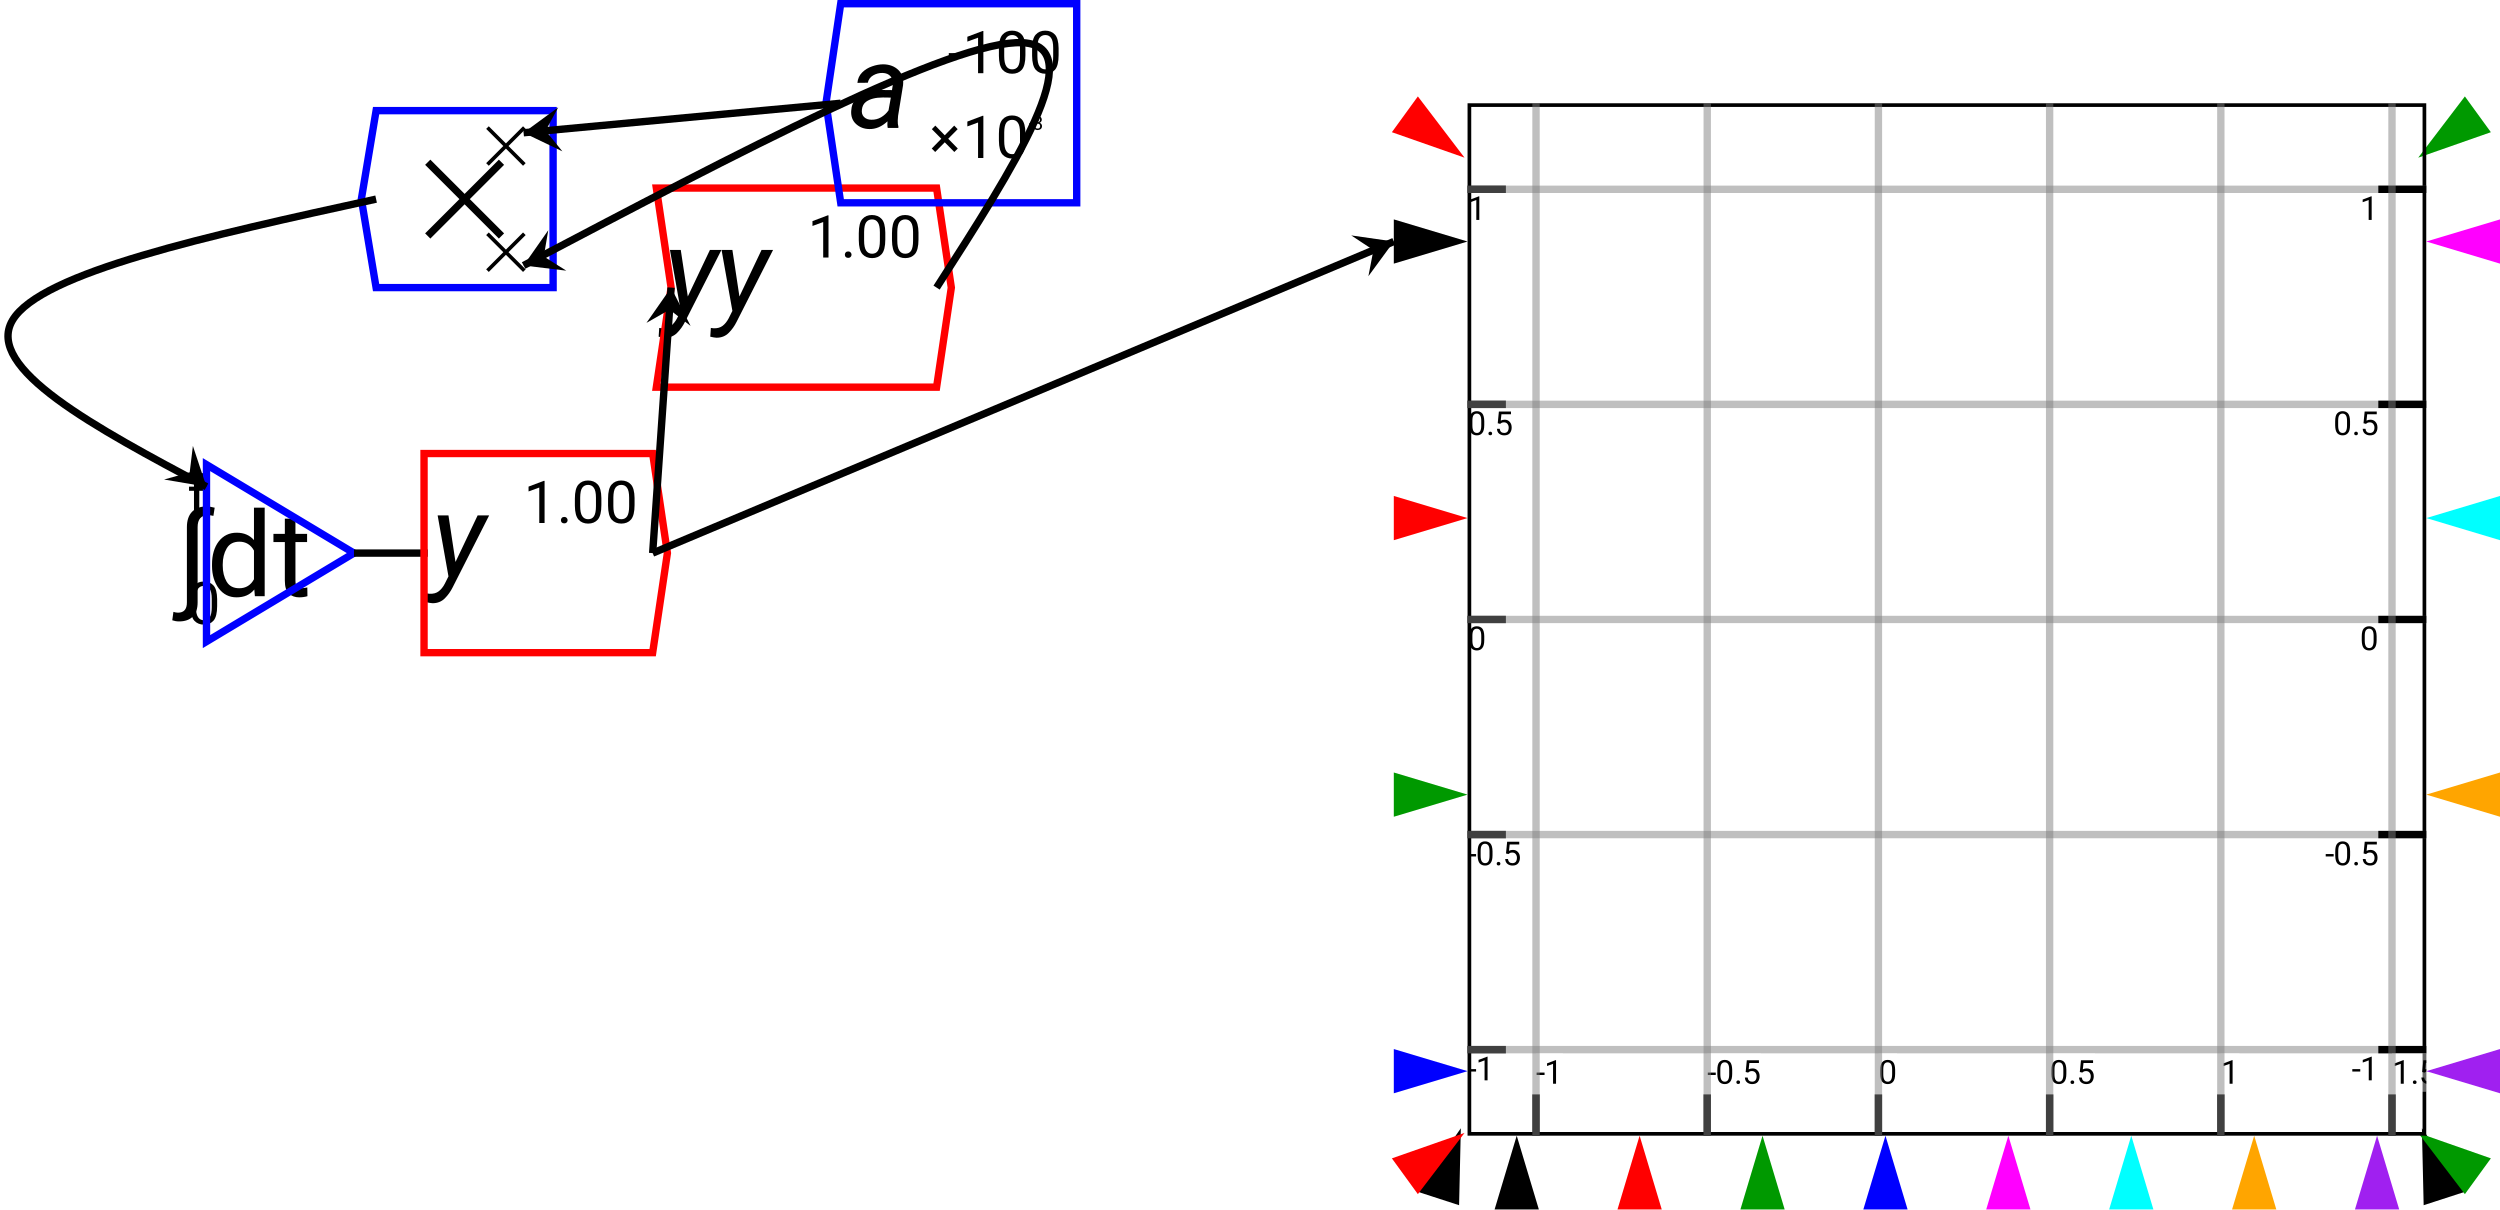
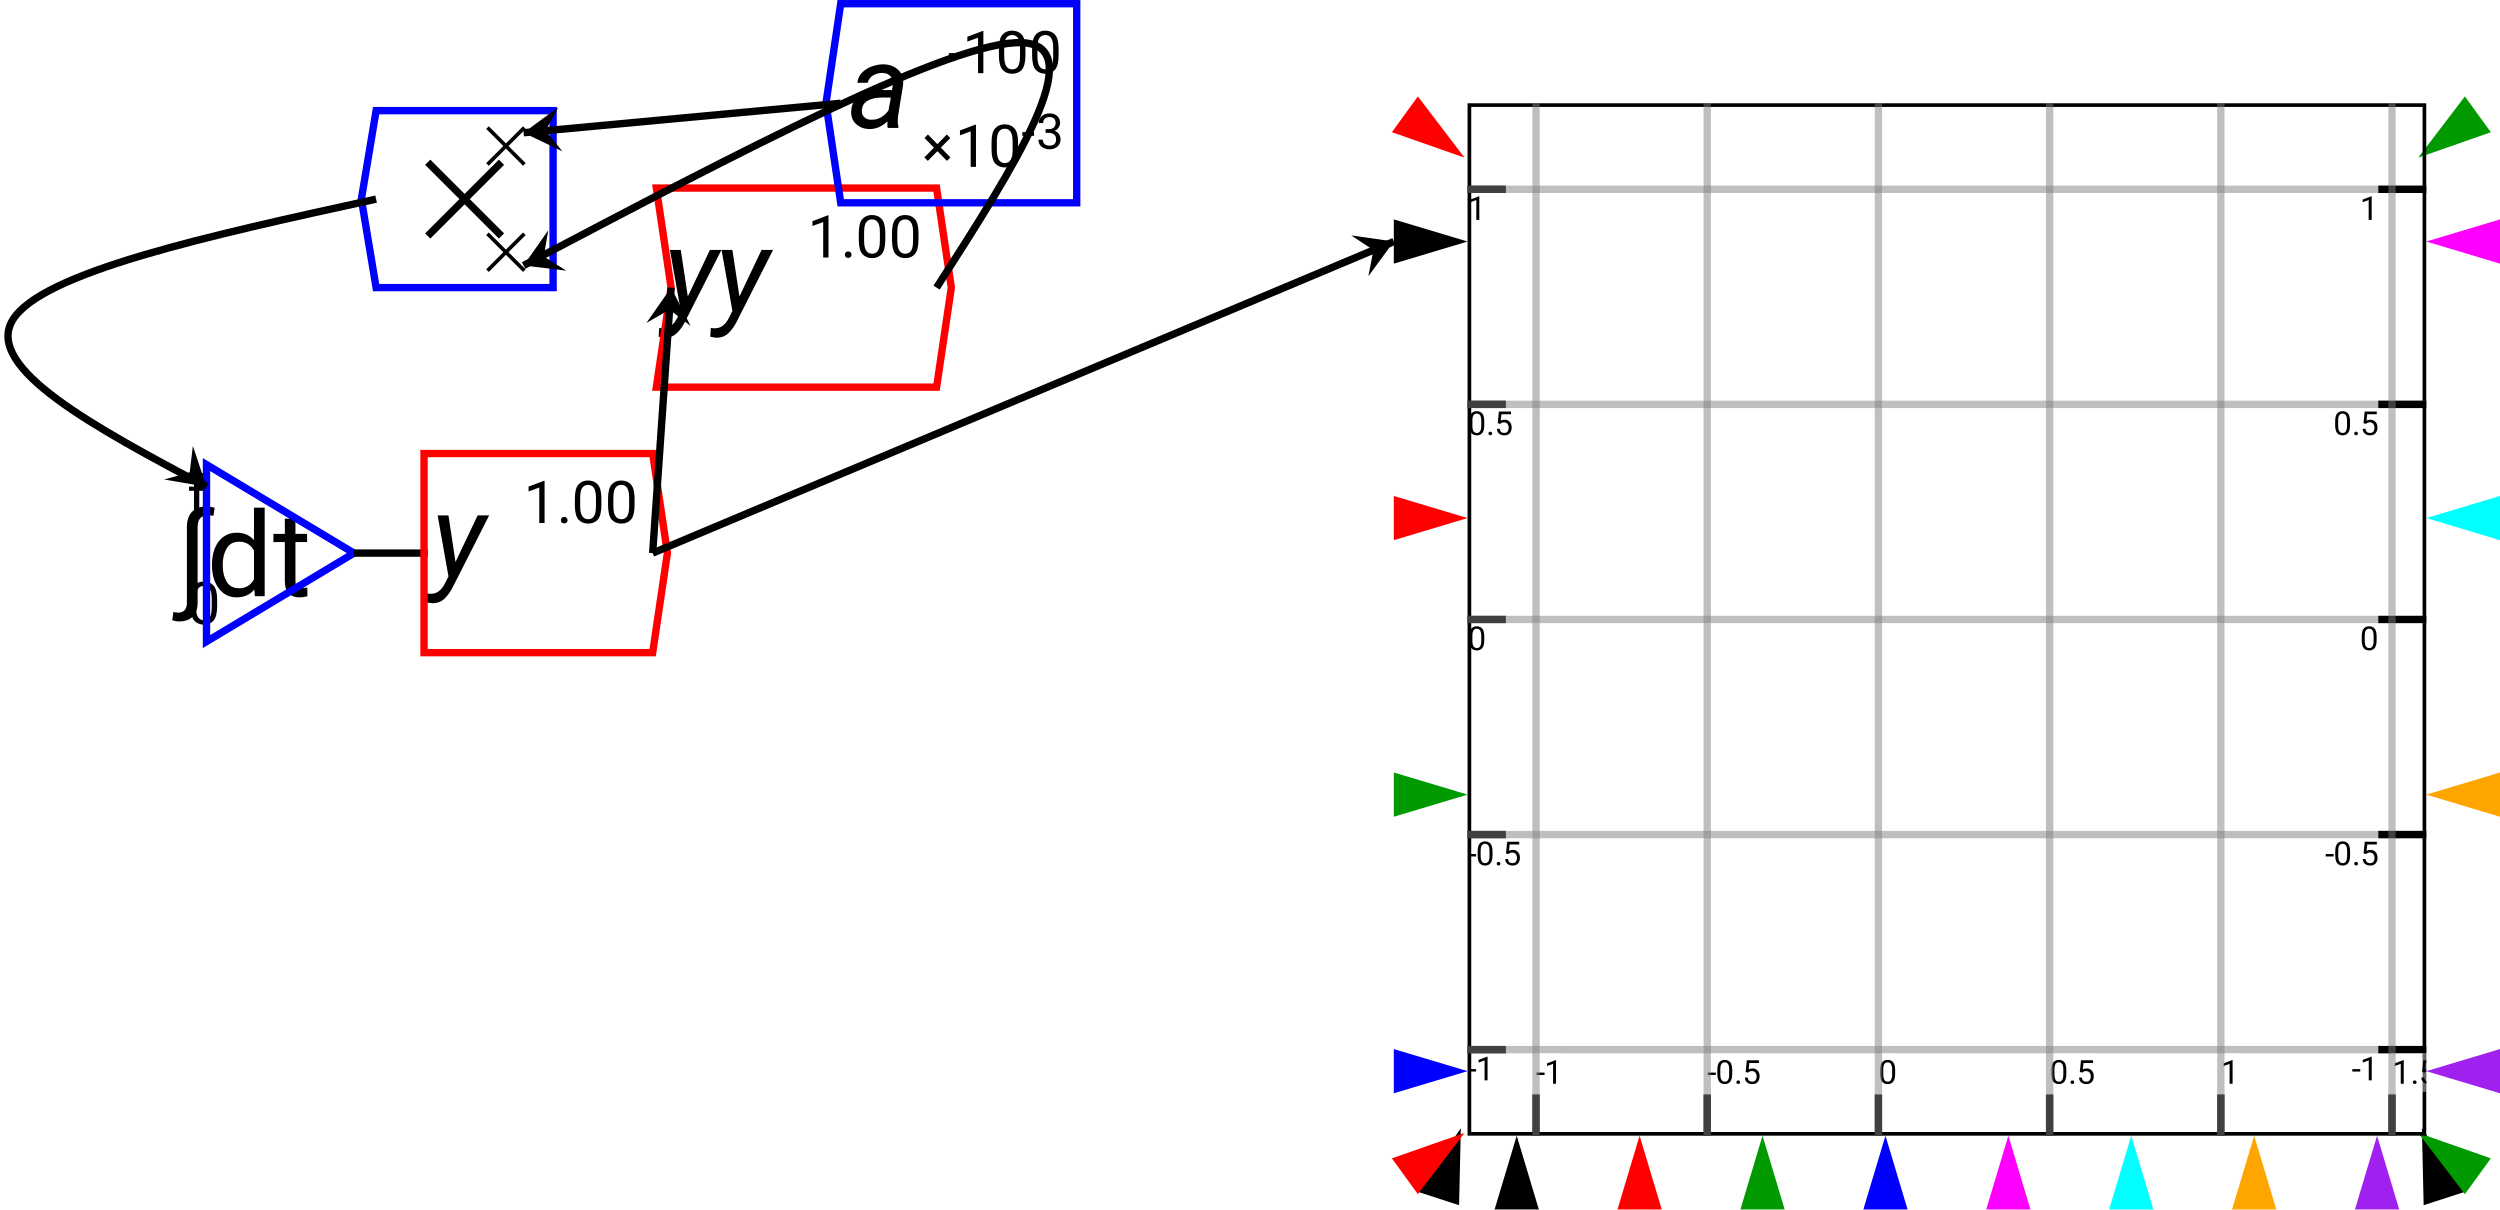
<svg xmlns="http://www.w3.org/2000/svg" xmlns:xlink="http://www.w3.org/1999/xlink" width="339" height="164" viewBox="0 0 339 164">
  <defs>
    <g>
      <g id="glyph-0-0">
        <path d="M 0.281 3.422 C -0.039 3.422 -0.348 3.367 -0.641 3.266 L -0.484 2.125 C -0.273 2.195 -0.066 2.234 0.141 2.234 C 0.941 2.234 1.344 1.77 1.344 0.844 L 1.344 -9.359 C 1.344 -10.273 1.578 -10.973 2.047 -11.453 C 2.523 -11.93 3.176 -12.172 4 -12.172 C 4.301 -12.172 4.672 -12.113 5.109 -12 L 4.938 -10.891 C 4.688 -10.953 4.445 -10.984 4.219 -10.984 C 3.27 -10.984 2.797 -10.441 2.797 -9.359 L 2.797 0.844 C 2.797 1.719 2.57 2.363 2.125 2.781 C 1.688 3.207 1.07 3.422 0.281 3.422 Z M 0.281 3.422 " />
      </g>
      <g id="glyph-0-1">
        <path d="M 6.562 0 L 6.484 -0.906 C 5.91 -0.195 5.109 0.156 4.078 0.156 C 3.086 0.156 2.285 -0.242 1.672 -1.047 C 1.066 -1.848 0.758 -2.859 0.75 -4.078 L 0.75 -4.297 C 0.75 -5.586 1.051 -6.629 1.656 -7.422 C 2.27 -8.211 3.082 -8.609 4.094 -8.609 C 5.082 -8.609 5.863 -8.273 6.438 -7.609 L 6.438 -12 L 7.891 -12 L 7.891 0 Z M 2.203 -4.141 C 2.203 -3.297 2.379 -2.57 2.734 -1.969 C 3.086 -1.375 3.656 -1.078 4.438 -1.078 C 5.332 -1.078 6 -1.484 6.438 -2.297 L 6.438 -6.188 C 6 -6.988 5.336 -7.391 4.453 -7.391 C 3.66 -7.391 3.086 -7.082 2.734 -6.469 C 2.379 -5.863 2.203 -5.141 2.203 -4.297 Z M 2.203 -4.141 " />
      </g>
      <g id="glyph-0-2">
        <path d="M 4.688 0 C 4.352 0.102 3.977 0.156 3.562 0.156 C 3.031 0.156 2.57 -0.004 2.188 -0.328 C 1.812 -0.66 1.625 -1.254 1.625 -2.109 L 1.625 -7.344 L 0.078 -7.344 L 0.078 -8.453 L 1.625 -8.453 L 1.625 -10.516 L 3.062 -10.516 L 3.062 -8.453 L 4.641 -8.453 L 4.641 -7.344 L 3.062 -7.344 L 3.062 -2.094 C 3.062 -1.664 3.156 -1.391 3.344 -1.266 C 3.531 -1.148 3.75 -1.094 4 -1.094 C 4.176 -1.094 4.398 -1.125 4.672 -1.188 Z M 4.688 0 " />
      </g>
      <g id="glyph-1-0">
        <path d="M 4.047 -2.438 C 4.047 -1.5 3.883 -0.844 3.562 -0.469 C 3.238 -0.102 2.801 0.078 2.25 0.078 C 1.719 0.078 1.285 -0.098 0.953 -0.453 C 0.629 -0.816 0.461 -1.445 0.453 -2.344 L 0.453 -3.297 C 0.453 -4.223 0.613 -4.863 0.938 -5.219 C 1.258 -5.582 1.691 -5.766 2.234 -5.766 C 2.785 -5.766 3.223 -5.586 3.547 -5.234 C 3.867 -4.891 4.035 -4.273 4.047 -3.391 Z M 3.312 -3.422 C 3.312 -4.055 3.219 -4.504 3.031 -4.766 C 2.852 -5.035 2.594 -5.172 2.25 -5.172 C 1.906 -5.172 1.641 -5.039 1.453 -4.781 C 1.273 -4.531 1.18 -4.094 1.172 -3.469 L 1.172 -2.312 C 1.172 -1.676 1.266 -1.219 1.453 -0.938 C 1.641 -0.656 1.906 -0.516 2.25 -0.516 C 2.602 -0.516 2.867 -0.648 3.047 -0.922 C 3.223 -1.203 3.312 -1.656 3.312 -2.281 Z M 3.312 -3.422 " />
      </g>
      <g id="glyph-1-1">
        <path d="M 2.531 -3.672 L 1.625 -3.672 L 1.625 0 L 0.906 0 L 0.906 -3.672 L 0.234 -3.672 L 0.234 -4.234 L 0.906 -4.234 L 0.906 -4.703 C 0.914 -5.148 1.039 -5.488 1.281 -5.719 C 1.531 -5.957 1.867 -6.078 2.297 -6.078 C 2.453 -6.078 2.617 -6.055 2.797 -6.016 L 2.75 -5.438 C 2.645 -5.457 2.516 -5.469 2.359 -5.469 C 1.879 -5.469 1.633 -5.211 1.625 -4.703 L 1.625 -4.234 L 2.531 -4.234 Z M 2.531 -3.672 " />
      </g>
      <g id="glyph-1-2">
</g>
      <g id="glyph-1-3">
        <path d="M 2.844 -5.719 L 2.844 0 L 2.125 0 L 2.125 -4.812 L 0.672 -4.281 L 0.672 -4.938 L 2.734 -5.719 Z M 2.844 -5.719 " />
      </g>
      <g id="glyph-1-4">
        <path d="M 0.562 -0.391 C 0.562 -0.504 0.598 -0.602 0.672 -0.688 C 0.754 -0.781 0.867 -0.828 1.016 -0.828 C 1.16 -0.828 1.27 -0.781 1.344 -0.688 C 1.426 -0.602 1.469 -0.504 1.469 -0.391 C 1.469 -0.266 1.426 -0.16 1.344 -0.078 C 1.27 0.004 1.16 0.047 1.016 0.047 C 0.867 0.047 0.754 0.004 0.672 -0.078 C 0.598 -0.16 0.562 -0.266 0.562 -0.391 Z M 0.562 -0.391 " />
      </g>
      <g id="glyph-2-0">
        <path d="M 2.875 1.312 C 2.602 1.863 2.25 2.359 1.812 2.797 C 1.375 3.234 0.82 3.453 0.156 3.453 C -0.062 3.441 -0.344 3.395 -0.688 3.312 L -0.609 2.125 L -0.234 2.172 C 0.273 2.191 0.688 2.078 1 1.828 C 1.312 1.586 1.582 1.25 1.812 0.812 L 2.312 -0.188 L 0.844 -8.453 L 2.312 -8.453 L 3.266 -2.141 L 6.266 -8.453 L 7.828 -8.453 Z M 2.875 1.312 " />
      </g>
      <g id="glyph-3-0">
        <path d="M 5.375 0 C 5.344 -0.156 5.328 -0.305 5.328 -0.453 L 5.344 -0.891 C 4.57 -0.172 3.75 0.176 2.875 0.156 C 2.176 0.145 1.582 -0.078 1.094 -0.516 C 0.602 -0.961 0.379 -1.555 0.422 -2.297 C 0.461 -3.004 0.691 -3.566 1.109 -3.984 C 1.523 -4.398 2.035 -4.695 2.641 -4.875 C 3.254 -5.051 3.867 -5.141 4.484 -5.141 L 5.953 -5.125 L 6.062 -5.812 C 6.113 -6.301 6.016 -6.691 5.766 -6.984 C 5.523 -7.285 5.156 -7.441 4.656 -7.453 C 4.219 -7.461 3.801 -7.352 3.406 -7.125 C 3.02 -6.906 2.773 -6.57 2.672 -6.125 L 1.266 -6.109 C 1.316 -6.672 1.531 -7.141 1.906 -7.516 C 2.281 -7.891 2.727 -8.164 3.25 -8.344 C 3.77 -8.531 4.285 -8.625 4.797 -8.625 C 5.641 -8.602 6.316 -8.344 6.828 -7.844 C 7.336 -7.344 7.547 -6.656 7.453 -5.781 L 6.781 -1.641 L 6.734 -0.984 C 6.723 -0.691 6.754 -0.41 6.828 -0.141 L 6.812 0 Z M 3.156 -1.109 C 3.633 -1.098 4.07 -1.207 4.469 -1.438 C 4.875 -1.676 5.211 -1.988 5.484 -2.375 L 5.797 -4.109 L 4.719 -4.125 C 3.719 -4.125 2.953 -3.926 2.422 -3.531 C 2.109 -3.289 1.926 -2.941 1.875 -2.484 C 1.82 -2.066 1.914 -1.734 2.156 -1.484 C 2.406 -1.234 2.738 -1.109 3.156 -1.109 Z M 3.156 -1.109 " />
      </g>
      <g id="glyph-4-0">
</g>
      <g id="glyph-4-1">
        <path d="M 2.062 -2.719 L 2.062 -2.125 L 0.156 -2.125 L 0.156 -2.719 Z M 2.062 -2.719 " />
      </g>
      <g id="glyph-4-2">
        <path d="M 2.844 -5.719 L 2.844 0 L 2.125 0 L 2.125 -4.812 L 0.672 -4.281 L 0.672 -4.938 L 2.734 -5.719 Z M 2.844 -5.719 " />
      </g>
      <g id="glyph-4-3">
        <path d="M 4.047 -2.438 C 4.047 -1.5 3.883 -0.844 3.562 -0.469 C 3.238 -0.102 2.801 0.078 2.25 0.078 C 1.719 0.078 1.285 -0.098 0.953 -0.453 C 0.629 -0.816 0.461 -1.445 0.453 -2.344 L 0.453 -3.297 C 0.453 -4.223 0.613 -4.863 0.938 -5.219 C 1.258 -5.582 1.691 -5.766 2.234 -5.766 C 2.785 -5.766 3.223 -5.586 3.547 -5.234 C 3.867 -4.891 4.035 -4.273 4.047 -3.391 Z M 3.312 -3.422 C 3.312 -4.055 3.219 -4.504 3.031 -4.766 C 2.852 -5.035 2.594 -5.172 2.25 -5.172 C 1.906 -5.172 1.641 -5.039 1.453 -4.781 C 1.273 -4.531 1.18 -4.094 1.172 -3.469 L 1.172 -2.312 C 1.172 -1.676 1.266 -1.219 1.453 -0.938 C 1.641 -0.656 1.906 -0.516 2.25 -0.516 C 2.602 -0.516 2.867 -0.648 3.047 -0.922 C 3.223 -1.203 3.312 -1.656 3.312 -2.281 Z M 3.312 -3.422 " />
      </g>
      <g id="glyph-4-4">
        <path d="M 3.875 -1.281 L 3.406 -0.812 L 2.109 -2.125 L 0.812 -0.812 L 0.344 -1.281 L 1.641 -2.609 L 0.359 -3.906 L 0.828 -4.391 L 2.109 -3.078 L 3.391 -4.391 L 3.859 -3.906 L 2.578 -2.609 Z M 3.875 -1.281 " />
      </g>
      <g id="glyph-5-0">
-         <path d="M 0.672 -0.875 L 0.672 -0.688 L 0.047 -0.688 L 0.047 -0.875 Z M 0.672 -0.875 " />
+         <path d="M 1.719 -2.266 L 1.719 -1.766 L 0.125 -1.766 L 0.125 -2.266 Z M 1.719 -2.266 " />
      </g>
      <g id="glyph-5-1">
-         <path d="M 0.5 -0.844 L 0.5 -1.031 L 0.672 -1.031 C 0.785 -1.031 0.875 -1.062 0.938 -1.125 C 1 -1.188 1.031 -1.266 1.031 -1.359 C 1.031 -1.566 0.922 -1.672 0.703 -1.672 C 0.609 -1.672 0.531 -1.641 0.469 -1.578 C 0.406 -1.523 0.375 -1.453 0.375 -1.359 L 0.141 -1.359 C 0.141 -1.504 0.191 -1.625 0.297 -1.719 C 0.398 -1.82 0.535 -1.875 0.703 -1.875 C 0.867 -1.875 1.004 -1.828 1.109 -1.734 C 1.211 -1.648 1.266 -1.52 1.266 -1.344 C 1.266 -1.281 1.238 -1.207 1.188 -1.125 C 1.145 -1.051 1.07 -0.992 0.969 -0.953 C 1.094 -0.91 1.176 -0.848 1.219 -0.766 C 1.27 -0.68 1.297 -0.598 1.297 -0.516 C 1.297 -0.336 1.238 -0.203 1.125 -0.109 C 1.008 -0.016 0.867 0.031 0.703 0.031 C 0.547 0.031 0.41 -0.008 0.297 -0.094 C 0.18 -0.188 0.125 -0.316 0.125 -0.484 L 0.359 -0.484 C 0.359 -0.391 0.391 -0.312 0.453 -0.25 C 0.516 -0.195 0.598 -0.172 0.703 -0.172 C 0.805 -0.172 0.891 -0.195 0.953 -0.25 C 1.016 -0.312 1.047 -0.398 1.047 -0.516 C 1.047 -0.629 1.008 -0.711 0.938 -0.766 C 0.875 -0.816 0.781 -0.844 0.656 -0.844 Z M 0.5 -0.844 " />
+         <path d="M 1.281 -2.172 L 1.281 -2.672 L 1.719 -2.672 C 2.031 -2.672 2.258 -2.75 2.406 -2.906 C 2.562 -3.062 2.641 -3.254 2.641 -3.484 C 2.641 -4.035 2.363 -4.312 1.812 -4.312 C 1.551 -4.312 1.344 -4.238 1.188 -4.094 C 1.031 -3.945 0.953 -3.75 0.953 -3.5 L 0.344 -3.5 C 0.344 -3.863 0.477 -4.172 0.75 -4.422 C 1.02 -4.68 1.375 -4.812 1.812 -4.812 C 2.238 -4.812 2.582 -4.695 2.844 -4.469 C 3.113 -4.238 3.25 -3.906 3.25 -3.469 C 3.25 -3.289 3.188 -3.102 3.062 -2.906 C 2.945 -2.707 2.758 -2.551 2.5 -2.438 C 2.812 -2.332 3.023 -2.172 3.141 -1.953 C 3.254 -1.742 3.312 -1.535 3.312 -1.328 C 3.312 -0.879 3.164 -0.535 2.875 -0.297 C 2.594 -0.055 2.238 0.062 1.812 0.062 C 1.406 0.062 1.051 -0.051 0.75 -0.281 C 0.457 -0.508 0.312 -0.832 0.312 -1.25 L 0.906 -1.25 C 0.906 -1 0.984 -0.801 1.141 -0.656 C 1.305 -0.508 1.531 -0.438 1.812 -0.438 C 2.094 -0.438 2.312 -0.504 2.469 -0.641 C 2.625 -0.785 2.703 -1.004 2.703 -1.297 C 2.703 -1.598 2.609 -1.816 2.422 -1.953 C 2.242 -2.098 2.004 -2.172 1.703 -2.172 Z M 1.281 -2.172 " />
      </g>
      <g id="glyph-6-0">
        <path d="M 1.156 -1.516 L 1.156 -1.188 L 0.078 -1.188 L 0.078 -1.516 Z M 1.156 -1.516 " />
      </g>
      <g id="glyph-6-1">
        <path d="M 1.594 -3.203 L 1.594 0 L 1.188 0 L 1.188 -2.703 L 0.375 -2.406 L 0.375 -2.766 L 1.531 -3.203 Z M 1.594 -3.203 " />
      </g>
      <g id="glyph-6-2">
        <path d="M 2.266 -1.359 C 2.266 -0.836 2.172 -0.473 1.984 -0.266 C 1.805 -0.055 1.566 0.047 1.266 0.047 C 0.961 0.047 0.719 -0.051 0.531 -0.25 C 0.352 -0.457 0.258 -0.812 0.25 -1.312 L 0.25 -1.844 C 0.25 -2.363 0.336 -2.723 0.516 -2.922 C 0.703 -3.129 0.945 -3.234 1.25 -3.234 C 1.562 -3.234 1.805 -3.133 1.984 -2.938 C 2.16 -2.738 2.254 -2.391 2.266 -1.891 Z M 1.859 -1.922 C 1.859 -2.273 1.805 -2.523 1.703 -2.672 C 1.598 -2.828 1.445 -2.906 1.25 -2.906 C 1.062 -2.906 0.914 -2.832 0.812 -2.688 C 0.707 -2.539 0.656 -2.297 0.656 -1.953 L 0.656 -1.297 C 0.656 -0.941 0.707 -0.68 0.812 -0.516 C 0.914 -0.359 1.066 -0.281 1.266 -0.281 C 1.461 -0.281 1.609 -0.359 1.703 -0.516 C 1.805 -0.672 1.859 -0.926 1.859 -1.281 Z M 1.859 -1.922 " />
      </g>
      <g id="glyph-6-3">
        <path d="M 0.312 -0.219 C 0.312 -0.281 0.332 -0.332 0.375 -0.375 C 0.414 -0.426 0.477 -0.453 0.562 -0.453 C 0.645 -0.453 0.707 -0.426 0.75 -0.375 C 0.789 -0.332 0.812 -0.281 0.812 -0.219 C 0.812 -0.145 0.789 -0.082 0.75 -0.031 C 0.707 0.008 0.645 0.031 0.562 0.031 C 0.477 0.031 0.414 0.008 0.375 -0.031 C 0.332 -0.082 0.312 -0.145 0.312 -0.219 Z M 0.312 -0.219 " />
      </g>
      <g id="glyph-6-4">
        <path d="M 0.781 -1.516 L 0.453 -1.594 L 0.609 -3.188 L 2.25 -3.188 L 2.25 -2.812 L 0.953 -2.812 L 0.859 -1.953 C 1.016 -2.035 1.191 -2.078 1.391 -2.078 C 1.68 -2.078 1.91 -1.977 2.078 -1.781 C 2.254 -1.594 2.344 -1.336 2.344 -1.016 C 2.344 -0.711 2.258 -0.457 2.094 -0.25 C 1.926 -0.051 1.672 0.047 1.328 0.047 C 1.078 0.047 0.852 -0.023 0.656 -0.172 C 0.469 -0.316 0.363 -0.539 0.344 -0.844 L 0.719 -0.844 C 0.77 -0.469 0.973 -0.281 1.328 -0.281 C 1.523 -0.281 1.676 -0.344 1.781 -0.469 C 1.883 -0.602 1.938 -0.785 1.938 -1.016 C 1.938 -1.211 1.879 -1.379 1.766 -1.516 C 1.66 -1.648 1.504 -1.719 1.297 -1.719 C 1.16 -1.719 1.055 -1.695 0.984 -1.656 C 0.922 -1.625 0.852 -1.578 0.781 -1.516 Z M 0.781 -1.516 " />
      </g>
    </g>
    <clipPath id="clip-0">
      <path clip-rule="nonzero" d="M 199 14 L 329 14 L 329 154 L 199 154 Z M 199 14 " />
    </clipPath>
    <clipPath id="clip-1">
      <path clip-rule="nonzero" d="M 199 141 L 205 141 L 205 143 L 199 143 Z M 199 141 " />
    </clipPath>
    <clipPath id="clip-2">
      <path clip-rule="nonzero" d="M 199 141 L 329 141 L 329 143 L 199 143 Z M 199 141 " />
    </clipPath>
    <clipPath id="clip-3">
      <path clip-rule="nonzero" d="M 199 112 L 205 112 L 205 114 L 199 114 Z M 199 112 " />
    </clipPath>
    <clipPath id="clip-4">
      <path clip-rule="nonzero" d="M 199 112 L 329 112 L 329 114 L 199 114 Z M 199 112 " />
    </clipPath>
    <clipPath id="clip-5">
      <path clip-rule="nonzero" d="M 199 83 L 205 83 L 205 85 L 199 85 Z M 199 83 " />
    </clipPath>
    <clipPath id="clip-6">
      <path clip-rule="nonzero" d="M 199 83 L 329 83 L 329 85 L 199 85 Z M 199 83 " />
    </clipPath>
    <clipPath id="clip-7">
      <path clip-rule="nonzero" d="M 199 54 L 205 54 L 205 56 L 199 56 Z M 199 54 " />
    </clipPath>
    <clipPath id="clip-8">
      <path clip-rule="nonzero" d="M 199 54 L 329 54 L 329 56 L 199 56 Z M 199 54 " />
    </clipPath>
    <clipPath id="clip-9">
      <path clip-rule="nonzero" d="M 199 25 L 205 25 L 205 27 L 199 27 Z M 199 25 " />
    </clipPath>
    <clipPath id="clip-10">
      <path clip-rule="nonzero" d="M 199 25 L 329 25 L 329 27 L 199 27 Z M 199 25 " />
    </clipPath>
    <clipPath id="clip-11">
      <path clip-rule="nonzero" d="M 322 141 L 329 141 L 329 143 L 322 143 Z M 322 141 " />
    </clipPath>
    <clipPath id="clip-12">
      <path clip-rule="nonzero" d="M 322 112 L 329 112 L 329 114 L 322 114 Z M 322 112 " />
    </clipPath>
    <clipPath id="clip-13">
      <path clip-rule="nonzero" d="M 322 83 L 329 83 L 329 85 L 322 85 Z M 322 83 " />
    </clipPath>
    <clipPath id="clip-14">
      <path clip-rule="nonzero" d="M 322 54 L 329 54 L 329 56 L 322 56 Z M 322 54 " />
    </clipPath>
    <clipPath id="clip-15">
      <path clip-rule="nonzero" d="M 322 25 L 329 25 L 329 27 L 322 27 Z M 322 25 " />
    </clipPath>
    <clipPath id="clip-16">
      <path clip-rule="nonzero" d="M 207 147 L 209 147 L 209 154 L 207 154 Z M 207 147 " />
    </clipPath>
    <clipPath id="clip-17">
      <path clip-rule="nonzero" d="M 207 14 L 209 14 L 209 154 L 207 154 Z M 207 14 " />
    </clipPath>
    <clipPath id="clip-18">
      <path clip-rule="nonzero" d="M 231 147 L 232 147 L 232 154 L 231 154 Z M 231 147 " />
    </clipPath>
    <clipPath id="clip-19">
      <path clip-rule="nonzero" d="M 231 14 L 232 14 L 232 154 L 231 154 Z M 231 14 " />
    </clipPath>
    <clipPath id="clip-20">
      <path clip-rule="nonzero" d="M 254 147 L 256 147 L 256 154 L 254 154 Z M 254 147 " />
    </clipPath>
    <clipPath id="clip-21">
      <path clip-rule="nonzero" d="M 254 14 L 256 14 L 256 154 L 254 154 Z M 254 14 " />
    </clipPath>
    <clipPath id="clip-22">
      <path clip-rule="nonzero" d="M 277 147 L 279 147 L 279 154 L 277 154 Z M 277 147 " />
    </clipPath>
    <clipPath id="clip-23">
      <path clip-rule="nonzero" d="M 277 14 L 279 14 L 279 154 L 277 154 Z M 277 14 " />
    </clipPath>
    <clipPath id="clip-24">
      <path clip-rule="nonzero" d="M 300 147 L 302 147 L 302 154 L 300 154 Z M 300 147 " />
    </clipPath>
    <clipPath id="clip-25">
      <path clip-rule="nonzero" d="M 300 14 L 302 14 L 302 154 L 300 154 Z M 300 14 " />
    </clipPath>
    <clipPath id="clip-26">
      <path clip-rule="nonzero" d="M 323 147 L 325 147 L 325 154 L 323 154 Z M 323 147 " />
    </clipPath>
    <clipPath id="clip-27">
      <path clip-rule="nonzero" d="M 324 142 L 329 142 L 329 149 L 324 149 Z M 324 142 " />
    </clipPath>
    <clipPath id="clip-28">
      <path clip-rule="nonzero" d="M 324 143 L 329 143 L 329 147 L 324 147 Z M 324 143 " />
    </clipPath>
    <clipPath id="clip-29">
      <path clip-rule="nonzero" d="M 323 14 L 325 14 L 325 154 L 323 154 Z M 323 14 " />
    </clipPath>
  </defs>
  <g fill="rgb(0%, 0%, 0%)" fill-opacity="1">
    <use xlink:href="#glyph-0-0" x="24" y="80.844" />
    <use xlink:href="#glyph-0-1" x="28" y="80.844" />
    <use xlink:href="#glyph-0-2" x="37" y="80.844" />
  </g>
  <g fill="rgb(0%, 0%, 0%)" fill-opacity="1">
    <use xlink:href="#glyph-1-0" x="25.398" y="84.621" />
  </g>
  <g fill="rgb(0%, 0%, 0%)" fill-opacity="1">
    <use xlink:href="#glyph-1-1" x="25.398" y="70.223" />
  </g>
  <path fill="none" stroke-width="1" stroke-linecap="butt" stroke-linejoin="miter" stroke="rgb(0%, 0%, 100%)" stroke-opacity="1" stroke-miterlimit="10" d="M -8 12 L -8 -12 L 12 0 Z M -8 12 " transform="matrix(1, 0, 0, 1, 36, 75)" />
  <path fill="none" stroke-width="1" stroke-linecap="butt" stroke-linejoin="miter" stroke="rgb(0%, 0%, 0%)" stroke-opacity="1" stroke-miterlimit="10" d="M 12 0 L 22 0 " transform="matrix(1, 0, 0, 1, 36, 75)" />
  <g fill="rgb(0%, 0%, 0%)" fill-opacity="1">
    <use xlink:href="#glyph-2-0" x="58.5" y="78.344" />
  </g>
  <g fill="rgb(0%, 0%, 0%)" fill-opacity="1">
    <use xlink:href="#glyph-1-2" x="69" y="70.922" />
    <use xlink:href="#glyph-1-3" x="71" y="70.922" />
    <use xlink:href="#glyph-1-4" x="75.5" y="70.922" />
    <use xlink:href="#glyph-1-0" x="77.5" y="70.922" />
    <use xlink:href="#glyph-1-0" x="82" y="70.922" />
  </g>
  <path fill="none" stroke-width="1" stroke-linecap="butt" stroke-linejoin="miter" stroke="rgb(100%, 0%, 0%)" stroke-opacity="1" stroke-miterlimit="10" d="M -15.5 -13.5 L -15.5 13.5 L 15.5 13.5 L 17.5 0 L 15.5 -13.5 Z M -15.5 -13.5 " transform="matrix(1, 0, 0, 1, 73, 75)" />
  <path fill="none" stroke-width="1" stroke-linecap="butt" stroke-linejoin="miter" stroke="rgb(0%, 0%, 0%)" stroke-opacity="1" stroke-miterlimit="10" d="M -5 -5 L 5 5 M -5 5 L 5 -5 " transform="matrix(1, 0, 0, 1, 63, 27)" />
  <path fill="none" stroke-width="1" stroke-linecap="butt" stroke-linejoin="miter" stroke="rgb(0%, 0%, 0%)" stroke-opacity="1" stroke-miterlimit="10" d="M -4.997 -5.002 L 5.003 4.998 M -4.997 4.998 L 5.003 -5.002 " transform="matrix(0.5, 0, 0, 0.5, 68.6, 34.2)" />
  <path fill="none" stroke-width="1" stroke-linecap="butt" stroke-linejoin="miter" stroke="rgb(0%, 0%, 0%)" stroke-opacity="1" stroke-miterlimit="10" d="M -4.997 -4.998 L 5.003 5.002 M -4.997 5.002 L 5.003 -4.998 " transform="matrix(0.5, 0, 0, 0.5, 68.6, 19.8)" />
  <path fill="none" stroke-width="1" stroke-linecap="butt" stroke-linejoin="miter" stroke="rgb(0%, 0%, 100%)" stroke-opacity="1" stroke-miterlimit="10" d="M -12 -12 L -12 12 L 12 12 L 14 0 L 12 -12 Z M -12 -12 " transform="matrix(-1, 0.000000000000000122, -0.000000000000000122, -1, 63, 27)" />
  <g fill="rgb(0%, 0%, 0%)" fill-opacity="1">
    <use xlink:href="#glyph-2-0" x="90" y="42.344" />
    <use xlink:href="#glyph-2-0" x="97" y="42.344" />
  </g>
  <g fill="rgb(0%, 0%, 0%)" fill-opacity="1">
    <use xlink:href="#glyph-1-2" x="107.5" y="34.922" />
    <use xlink:href="#glyph-1-3" x="109.5" y="34.922" />
    <use xlink:href="#glyph-1-4" x="114" y="34.922" />
    <use xlink:href="#glyph-1-0" x="116" y="34.922" />
    <use xlink:href="#glyph-1-0" x="120.5" y="34.922" />
  </g>
  <path fill="none" stroke-width="1" stroke-linecap="butt" stroke-linejoin="miter" stroke="rgb(100%, 0%, 0%)" stroke-opacity="1" stroke-miterlimit="10" d="M -19 -13.5 L -17 0 L -19 13.5 L 19 13.5 L 21 0 L 19 -13.5 Z M -19 -13.5 " transform="matrix(1, 0, 0, 1, 108, 39)" />
  <g fill="rgb(0%, 0%, 0%)" fill-opacity="1">
    <use xlink:href="#glyph-3-0" x="115" y="17.344" />
  </g>
  <g fill="rgb(0%, 0%, 0%)" fill-opacity="1">
    <use xlink:href="#glyph-4-0" x="126.5" y="9.922" />
    <use xlink:href="#glyph-4-1" x="128.5" y="9.922" />
    <use xlink:href="#glyph-4-2" x="130.5" y="9.922" />
    <use xlink:href="#glyph-4-3" x="135" y="9.922" />
    <use xlink:href="#glyph-4-3" x="139.5" y="9.922" />
  </g>
  <g fill="rgb(0%, 0%, 0%)" fill-opacity="1">
-     <use xlink:href="#glyph-4-4" x="126" y="21.422" />
-     <use xlink:href="#glyph-4-2" x="130.5" y="21.422" />
-     <use xlink:href="#glyph-4-3" x="135" y="21.422" />
-   </g>
-   <g fill="rgb(0%, 0%, 0%)" fill-opacity="1">
-     <use xlink:href="#glyph-5-0" x="139.5" y="17.605" />
-     <use xlink:href="#glyph-5-1" x="140" y="17.605" />
+     <use xlink:href="#glyph-4-4" x="125" y="22.626" />
+     <use xlink:href="#glyph-4-2" x="129.5" y="22.626" />
+     <use xlink:href="#glyph-4-3" x="134" y="22.626" />
+   </g>
+   <g fill="rgb(0%, 0%, 0%)" fill-opacity="1">
+     <use xlink:href="#glyph-5-0" x="138.5" y="20.185" />
+     <use xlink:href="#glyph-5-1" x="140.5" y="20.185" />
  </g>
  <path fill="none" stroke-width="1" stroke-linecap="butt" stroke-linejoin="miter" stroke="rgb(0%, 0%, 100%)" stroke-opacity="1" stroke-miterlimit="10" d="M -16 -13.5 L -16 13.5 L 16 13.5 L 18 0 L 16 -13.5 Z M -16 -13.5 " transform="matrix(-1, 0.000000000000000122, -0.000000000000000122, -1, 130, 14)" />
  <path fill-rule="nonzero" fill="rgb(0%, 0%, 0%)" fill-opacity="1" d="M 198.09 152.988 L 192.148 161.574 L 197.852 163.426 " />
  <path fill-rule="nonzero" fill="rgb(0%, 0%, 0%)" fill-opacity="1" d="M 328.41 152.988 L 328.648 163.426 L 334.352 161.574 " />
  <path fill-rule="nonzero" fill="rgb(100%, 0%, 0%)" fill-opacity="1" d="M 198.59 153.621 L 188.738 157.074 L 192.262 161.926 " />
  <path fill-rule="nonzero" fill="rgb(100%, 0%, 0%)" fill-opacity="1" d="M 198.59 21.379 L 192.262 13.074 L 188.738 17.926 " />
  <path fill-rule="nonzero" fill="rgb(0%, 60%, 0%)" fill-opacity="1" d="M 327.91 153.621 L 334.238 161.926 L 337.762 157.074 " />
  <path fill-rule="nonzero" fill="rgb(0%, 60%, 0%)" fill-opacity="1" d="M 327.91 21.379 L 337.762 17.926 L 334.238 13.074 " />
  <path fill-rule="nonzero" fill="rgb(0%, 0%, 0%)" fill-opacity="1" d="M 199 32.75 L 189 29.75 L 189 35.75 " />
  <path fill-rule="nonzero" fill="rgb(100%, 0%, 0%)" fill-opacity="1" d="M 199 70.25 L 189 67.25 L 189 73.25 " />
  <path fill-rule="nonzero" fill="rgb(0%, 60%, 0%)" fill-opacity="1" d="M 199 107.75 L 189 104.75 L 189 110.75 " />
  <path fill-rule="nonzero" fill="rgb(0%, 0%, 100%)" fill-opacity="1" d="M 199 145.25 L 189 142.25 L 189 148.25 " />
  <path fill-rule="nonzero" fill="rgb(100%, 0%, 100%)" fill-opacity="1" d="M 329 32.75 L 339 35.75 L 339 29.75 " />
  <path fill-rule="nonzero" fill="rgb(0%, 100%, 100%)" fill-opacity="1" d="M 329 70.25 L 339 73.25 L 339 67.25 " />
  <path fill-rule="nonzero" fill="rgb(100%, 64.7%, 0%)" fill-opacity="1" d="M 329 107.75 L 339 110.75 L 339 104.75 " />
  <path fill-rule="nonzero" fill="rgb(62.7%, 12.5%, 94.1%)" fill-opacity="1" d="M 329 145.25 L 339 148.25 L 339 142.25 " />
  <path fill-rule="nonzero" fill="rgb(0%, 0%, 0%)" fill-opacity="1" d="M 205.668 154 L 202.668 164 L 208.668 164 " />
  <path fill-rule="nonzero" fill="rgb(100%, 0%, 0%)" fill-opacity="1" d="M 222.332 154 L 219.332 164 L 225.332 164 " />
  <path fill-rule="nonzero" fill="rgb(0%, 60%, 0%)" fill-opacity="1" d="M 239 154 L 236 164 L 242 164 " />
  <path fill-rule="nonzero" fill="rgb(0%, 0%, 100%)" fill-opacity="1" d="M 255.668 154 L 252.668 164 L 258.668 164 " />
  <path fill-rule="nonzero" fill="rgb(100%, 0%, 100%)" fill-opacity="1" d="M 272.332 154 L 269.332 164 L 275.332 164 " />
  <path fill-rule="nonzero" fill="rgb(0%, 100%, 100%)" fill-opacity="1" d="M 289 154 L 286 164 L 292 164 " />
  <path fill-rule="nonzero" fill="rgb(100%, 64.7%, 0%)" fill-opacity="1" d="M 305.668 154 L 302.668 164 L 308.668 164 " />
  <path fill-rule="nonzero" fill="rgb(62.7%, 12.5%, 94.1%)" fill-opacity="1" d="M 322.332 154 L 319.332 164 L 325.332 164 " />
  <g clip-path="url(#clip-0)">
    <path fill="none" stroke-width="1" stroke-linecap="butt" stroke-linejoin="miter" stroke="rgb(0%, 0%, 0%)" stroke-opacity="1" stroke-miterlimit="10" d="M 212 142 L 342 142 L 342 2 L 212 2 Z M 212 142 " transform="matrix(1, 0, 0, 1, -13, 12)" />
  </g>
  <g clip-path="url(#clip-1)">
    <path fill="none" stroke-width="1" stroke-linecap="butt" stroke-linejoin="miter" stroke="rgb(0%, 0%, 0%)" stroke-opacity="1" stroke-miterlimit="10" d="M 212 130.332 L 217.199 130.332 " transform="matrix(1, 0, 0, 1, -13, 12)" />
  </g>
  <g fill="rgb(0%, 0%, 0%)" fill-opacity="1">
    <use xlink:href="#glyph-6-0" x="199" y="146.489" />
    <use xlink:href="#glyph-6-1" x="200.12" y="146.489" />
  </g>
  <g clip-path="url(#clip-2)">
    <path fill="none" stroke-width="1" stroke-linecap="butt" stroke-linejoin="miter" stroke="rgb(50%, 50%, 50%)" stroke-opacity="0.5" stroke-miterlimit="10" d="M 212 130.332 L 342 130.332 " transform="matrix(1, 0, 0, 1, -13, 12)" />
  </g>
  <g clip-path="url(#clip-3)">
    <path fill="none" stroke-width="1" stroke-linecap="butt" stroke-linejoin="miter" stroke="rgb(0%, 0%, 0%)" stroke-opacity="1" stroke-miterlimit="10" d="M 212 101.168 L 217.199 101.168 " transform="matrix(1, 0, 0, 1, -13, 12)" />
  </g>
  <g fill="rgb(0%, 0%, 0%)" fill-opacity="1">
    <use xlink:href="#glyph-6-0" x="199" y="117.324" />
    <use xlink:href="#glyph-6-2" x="200.12" y="117.324" />
    <use xlink:href="#glyph-6-3" x="202.64" y="117.324" />
    <use xlink:href="#glyph-6-4" x="203.76" y="117.324" />
  </g>
  <g clip-path="url(#clip-4)">
    <path fill="none" stroke-width="1" stroke-linecap="butt" stroke-linejoin="miter" stroke="rgb(50%, 50%, 50%)" stroke-opacity="0.5" stroke-miterlimit="10" d="M 212 101.168 L 342 101.168 " transform="matrix(1, 0, 0, 1, -13, 12)" />
  </g>
  <g clip-path="url(#clip-5)">
    <path fill="none" stroke-width="1" stroke-linecap="butt" stroke-linejoin="miter" stroke="rgb(0%, 0%, 0%)" stroke-opacity="1" stroke-miterlimit="10" d="M 212 72 L 217.199 72 " transform="matrix(1, 0, 0, 1, -13, 12)" />
  </g>
  <g fill="rgb(0%, 0%, 0%)" fill-opacity="1">
    <use xlink:href="#glyph-6-2" x="199" y="88.157" />
  </g>
  <g clip-path="url(#clip-6)">
    <path fill="none" stroke-width="1" stroke-linecap="butt" stroke-linejoin="miter" stroke="rgb(50%, 50%, 50%)" stroke-opacity="0.5" stroke-miterlimit="10" d="M 212 72 L 342 72 " transform="matrix(1, 0, 0, 1, -13, 12)" />
  </g>
  <g clip-path="url(#clip-7)">
    <path fill="none" stroke-width="1" stroke-linecap="butt" stroke-linejoin="miter" stroke="rgb(0%, 0%, 0%)" stroke-opacity="1" stroke-miterlimit="10" d="M 212 42.832 L 217.199 42.832 " transform="matrix(1, 0, 0, 1, -13, 12)" />
  </g>
  <g fill="rgb(0%, 0%, 0%)" fill-opacity="1">
    <use xlink:href="#glyph-6-2" x="199" y="58.989" />
    <use xlink:href="#glyph-6-3" x="201.52" y="58.989" />
    <use xlink:href="#glyph-6-4" x="202.64" y="58.989" />
  </g>
  <g clip-path="url(#clip-8)">
    <path fill="none" stroke-width="1" stroke-linecap="butt" stroke-linejoin="miter" stroke="rgb(50%, 50%, 50%)" stroke-opacity="0.5" stroke-miterlimit="10" d="M 212 42.832 L 342 42.832 " transform="matrix(1, 0, 0, 1, -13, 12)" />
  </g>
  <g clip-path="url(#clip-9)">
    <path fill="none" stroke-width="1" stroke-linecap="butt" stroke-linejoin="miter" stroke="rgb(0%, 0%, 0%)" stroke-opacity="1" stroke-miterlimit="10" d="M 212 13.668 L 217.199 13.668 " transform="matrix(1, 0, 0, 1, -13, 12)" />
  </g>
  <g fill="rgb(0%, 0%, 0%)" fill-opacity="1">
    <use xlink:href="#glyph-6-1" x="199" y="29.824" />
  </g>
  <g clip-path="url(#clip-10)">
    <path fill="none" stroke-width="1" stroke-linecap="butt" stroke-linejoin="miter" stroke="rgb(50%, 50%, 50%)" stroke-opacity="0.5" stroke-miterlimit="10" d="M 212 13.668 L 342 13.668 " transform="matrix(1, 0, 0, 1, -13, 12)" />
  </g>
  <g clip-path="url(#clip-11)">
    <path fill="none" stroke-width="1" stroke-linecap="butt" stroke-linejoin="miter" stroke="rgb(0%, 0%, 0%)" stroke-opacity="1" stroke-miterlimit="10" d="M 342 130.332 L 335.5 130.332 " transform="matrix(1, 0, 0, 1, -13, 12)" />
  </g>
  <g fill="rgb(0%, 0%, 0%)" fill-opacity="1">
    <use xlink:href="#glyph-6-0" x="318.895" y="146.489" />
    <use xlink:href="#glyph-6-1" x="320.015" y="146.489" />
  </g>
  <g clip-path="url(#clip-12)">
    <path fill="none" stroke-width="1" stroke-linecap="butt" stroke-linejoin="miter" stroke="rgb(0%, 0%, 0%)" stroke-opacity="1" stroke-miterlimit="10" d="M 342 101.168 L 335.5 101.168 " transform="matrix(1, 0, 0, 1, -13, 12)" />
  </g>
  <g fill="rgb(0%, 0%, 0%)" fill-opacity="1">
    <use xlink:href="#glyph-6-0" x="315.289" y="117.324" />
    <use xlink:href="#glyph-6-2" x="316.409" y="117.324" />
    <use xlink:href="#glyph-6-3" x="318.929" y="117.324" />
    <use xlink:href="#glyph-6-4" x="320.049" y="117.324" />
  </g>
  <g clip-path="url(#clip-13)">
    <path fill="none" stroke-width="1" stroke-linecap="butt" stroke-linejoin="miter" stroke="rgb(0%, 0%, 0%)" stroke-opacity="1" stroke-miterlimit="10" d="M 342 72 L 335.5 72 " transform="matrix(1, 0, 0, 1, -13, 12)" />
  </g>
  <g fill="rgb(0%, 0%, 0%)" fill-opacity="1">
    <use xlink:href="#glyph-6-2" x="320.004" y="88.157" />
  </g>
  <g clip-path="url(#clip-14)">
    <path fill="none" stroke-width="1" stroke-linecap="butt" stroke-linejoin="miter" stroke="rgb(0%, 0%, 0%)" stroke-opacity="1" stroke-miterlimit="10" d="M 342 42.832 L 335.5 42.832 " transform="matrix(1, 0, 0, 1, -13, 12)" />
  </g>
  <g fill="rgb(0%, 0%, 0%)" fill-opacity="1">
    <use xlink:href="#glyph-6-2" x="316.398" y="58.989" />
    <use xlink:href="#glyph-6-3" x="318.918" y="58.989" />
    <use xlink:href="#glyph-6-4" x="320.038" y="58.989" />
  </g>
  <g clip-path="url(#clip-15)">
    <path fill="none" stroke-width="1" stroke-linecap="butt" stroke-linejoin="miter" stroke="rgb(0%, 0%, 0%)" stroke-opacity="1" stroke-miterlimit="10" d="M 342 13.668 L 335.5 13.668 " transform="matrix(1, 0, 0, 1, -13, 12)" />
  </g>
  <g fill="rgb(0%, 0%, 0%)" fill-opacity="1">
    <use xlink:href="#glyph-6-1" x="320.004" y="29.824" />
  </g>
  <g clip-path="url(#clip-16)">
    <path fill="none" stroke-width="1" stroke-linecap="butt" stroke-linejoin="miter" stroke="rgb(0%, 0%, 0%)" stroke-opacity="1" stroke-miterlimit="10" d="M 221.285 142 L 221.285 136.398 " transform="matrix(1, 0, 0, 1, -13, 12)" />
  </g>
  <path fill-rule="nonzero" fill="rgb(100%, 100%, 100%)" fill-opacity="0.4" d="M 208.285 142.801 L 211.926 142.801 L 211.926 148.051 L 208.285 148.051 Z M 208.285 142.801 " />
  <g fill="rgb(0%, 0%, 0%)" fill-opacity="1">
    <use xlink:href="#glyph-6-0" x="208.285" y="146.957" />
    <use xlink:href="#glyph-6-1" x="209.405" y="146.957" />
  </g>
  <g clip-path="url(#clip-17)">
    <path fill="none" stroke-width="1" stroke-linecap="butt" stroke-linejoin="miter" stroke="rgb(50%, 50%, 50%)" stroke-opacity="0.5" stroke-miterlimit="10" d="M 221.285 142 L 221.285 2 " transform="matrix(1, 0, 0, 1, -13, 12)" />
  </g>
  <g clip-path="url(#clip-18)">
    <path fill="none" stroke-width="1" stroke-linecap="butt" stroke-linejoin="miter" stroke="rgb(0%, 0%, 0%)" stroke-opacity="1" stroke-miterlimit="10" d="M 244.5 142 L 244.5 136.398 " transform="matrix(1, 0, 0, 1, -13, 12)" />
  </g>
  <path fill-rule="nonzero" fill="rgb(100%, 100%, 100%)" fill-opacity="0.4" d="M 231.5 142.801 L 238.781 142.801 L 238.781 148.051 L 231.5 148.051 Z M 231.5 142.801 " />
  <g fill="rgb(0%, 0%, 0%)" fill-opacity="1">
    <use xlink:href="#glyph-6-0" x="231.5" y="146.957" />
    <use xlink:href="#glyph-6-2" x="232.62" y="146.957" />
    <use xlink:href="#glyph-6-3" x="235.14" y="146.957" />
    <use xlink:href="#glyph-6-4" x="236.26" y="146.957" />
  </g>
  <g clip-path="url(#clip-19)">
    <path fill="none" stroke-width="1" stroke-linecap="butt" stroke-linejoin="miter" stroke="rgb(50%, 50%, 50%)" stroke-opacity="0.5" stroke-miterlimit="10" d="M 244.5 142 L 244.5 2 " transform="matrix(1, 0, 0, 1, -13, 12)" />
  </g>
  <g clip-path="url(#clip-20)">
    <path fill="none" stroke-width="1" stroke-linecap="butt" stroke-linejoin="miter" stroke="rgb(0%, 0%, 0%)" stroke-opacity="1" stroke-miterlimit="10" d="M 267.715 142 L 267.715 136.398 " transform="matrix(1, 0, 0, 1, -13, 12)" />
  </g>
  <path fill-rule="nonzero" fill="rgb(100%, 100%, 100%)" fill-opacity="0.4" d="M 254.715 142.801 L 257.234 142.801 L 257.234 148.051 L 254.715 148.051 Z M 254.715 142.801 " />
  <g fill="rgb(0%, 0%, 0%)" fill-opacity="1">
    <use xlink:href="#glyph-6-2" x="254.715" y="146.957" />
  </g>
  <g clip-path="url(#clip-21)">
    <path fill="none" stroke-width="1" stroke-linecap="butt" stroke-linejoin="miter" stroke="rgb(50%, 50%, 50%)" stroke-opacity="0.5" stroke-miterlimit="10" d="M 267.715 142 L 267.715 2 " transform="matrix(1, 0, 0, 1, -13, 12)" />
  </g>
  <g clip-path="url(#clip-22)">
    <path fill="none" stroke-width="1" stroke-linecap="butt" stroke-linejoin="miter" stroke="rgb(0%, 0%, 0%)" stroke-opacity="1" stroke-miterlimit="10" d="M 290.93 142 L 290.93 136.398 " transform="matrix(1, 0, 0, 1, -13, 12)" />
  </g>
  <path fill-rule="nonzero" fill="rgb(100%, 100%, 100%)" fill-opacity="0.4" d="M 277.93 142.801 L 284.09 142.801 L 284.09 148.051 L 277.93 148.051 Z M 277.93 142.801 " />
  <g fill="rgb(0%, 0%, 0%)" fill-opacity="1">
    <use xlink:href="#glyph-6-2" x="277.93" y="146.957" />
    <use xlink:href="#glyph-6-3" x="280.45" y="146.957" />
    <use xlink:href="#glyph-6-4" x="281.57" y="146.957" />
  </g>
  <g clip-path="url(#clip-23)">
    <path fill="none" stroke-width="1" stroke-linecap="butt" stroke-linejoin="miter" stroke="rgb(50%, 50%, 50%)" stroke-opacity="0.5" stroke-miterlimit="10" d="M 290.93 142 L 290.93 2 " transform="matrix(1, 0, 0, 1, -13, 12)" />
  </g>
  <g clip-path="url(#clip-24)">
    <path fill="none" stroke-width="1" stroke-linecap="butt" stroke-linejoin="miter" stroke="rgb(0%, 0%, 0%)" stroke-opacity="1" stroke-miterlimit="10" d="M 314.145 142 L 314.145 136.398 " transform="matrix(1, 0, 0, 1, -13, 12)" />
  </g>
  <path fill-rule="nonzero" fill="rgb(100%, 100%, 100%)" fill-opacity="0.4" d="M 301.145 142.801 L 303.664 142.801 L 303.664 148.051 L 301.145 148.051 Z M 301.145 142.801 " />
  <g fill="rgb(0%, 0%, 0%)" fill-opacity="1">
    <use xlink:href="#glyph-6-1" x="301.145" y="146.957" />
  </g>
  <g clip-path="url(#clip-25)">
    <path fill="none" stroke-width="1" stroke-linecap="butt" stroke-linejoin="miter" stroke="rgb(50%, 50%, 50%)" stroke-opacity="0.5" stroke-miterlimit="10" d="M 314.145 142 L 314.145 2 " transform="matrix(1, 0, 0, 1, -13, 12)" />
  </g>
  <g clip-path="url(#clip-26)">
    <path fill="none" stroke-width="1" stroke-linecap="butt" stroke-linejoin="miter" stroke="rgb(0%, 0%, 0%)" stroke-opacity="1" stroke-miterlimit="10" d="M 337.355 142 L 337.355 136.398 " transform="matrix(1, 0, 0, 1, -13, 12)" />
  </g>
  <g clip-path="url(#clip-27)">
    <path fill-rule="nonzero" fill="rgb(100%, 100%, 100%)" fill-opacity="0.4" d="M 324.355 142.801 L 330.516 142.801 L 330.516 148.051 L 324.355 148.051 Z M 324.355 142.801 " />
  </g>
  <g clip-path="url(#clip-28)">
    <g fill="rgb(0%, 0%, 0%)" fill-opacity="1">
      <use xlink:href="#glyph-6-1" x="324.355" y="146.957" />
      <use xlink:href="#glyph-6-3" x="326.875" y="146.957" />
      <use xlink:href="#glyph-6-4" x="327.995" y="146.957" />
    </g>
  </g>
  <g clip-path="url(#clip-29)">
    <path fill="none" stroke-width="1" stroke-linecap="butt" stroke-linejoin="miter" stroke="rgb(50%, 50%, 50%)" stroke-opacity="0.5" stroke-miterlimit="10" d="M 337.355 142 L 337.355 2 " transform="matrix(1, 0, 0, 1, -13, 12)" />
  </g>
  <path fill="none" stroke-width="1" stroke-linecap="butt" stroke-linejoin="miter" stroke="rgb(0%, 0%, 0%)" stroke-opacity="1" stroke-miterlimit="10" d="M 64 15 C 41.262 19.969 18.527 24.938 14.691 31.438 C 10.859 37.938 25.93 45.969 41 54 " transform="matrix(1, 0, 0, 1, -13, 12)" />
  <path fill-rule="nonzero" fill="rgb(0%, 0%, 0%)" fill-opacity="1" d="M 28 66 L 26.156 60.469 L 25.723 64.047 L 22.25 65.023 Z M 28 66 " />
  <path fill="none" stroke-width="1" stroke-linecap="butt" stroke-linejoin="miter" stroke="rgb(0%, 0%, 0%)" stroke-opacity="1" stroke-miterlimit="10" d="M 127 2 L 84 6 " transform="matrix(1, 0, 0, 1, -13, 12)" />
  <path fill-rule="nonzero" fill="rgb(0%, 0%, 0%)" fill-opacity="1" d="M 71 18 L 76.258 20.523 L 73.988 17.723 L 75.699 14.551 Z M 71 18 " />
  <path fill="none" stroke-width="1" stroke-linecap="butt" stroke-linejoin="miter" stroke="rgb(0%, 0%, 0%)" stroke-opacity="1" stroke-miterlimit="10" d="M 101.5 63 L 202 20.75 " transform="matrix(1, 0, 0, 1, -13, 12)" />
  <path fill-rule="nonzero" fill="rgb(0%, 0%, 0%)" fill-opacity="1" d="M 189 32.75 L 183.227 31.922 L 186.234 33.914 L 185.555 37.453 Z M 189 32.75 " />
  <path fill="none" stroke-width="1" stroke-linecap="butt" stroke-linejoin="miter" stroke="rgb(0%, 0%, 0%)" stroke-opacity="1" stroke-miterlimit="10" d="M 101.5 63 L 104 27 " transform="matrix(1, 0, 0, 1, -13, 12)" />
  <path fill-rule="nonzero" fill="rgb(0%, 0%, 0%)" fill-opacity="1" d="M 91 39 L 87.66 43.781 L 90.793 41.992 L 93.645 44.195 Z M 91 39 " />
  <path fill="none" stroke-width="1" stroke-linecap="butt" stroke-linejoin="miter" stroke="rgb(0%, 0%, 0%)" stroke-opacity="1" stroke-miterlimit="10" d="M 140 27 C 150.508 10.648 161.016 -5.707 151.684 -6.207 C 142.352 -6.707 113.176 8.648 84 24 " transform="matrix(1, 0, 0, 1, -13, 12)" />
  <path fill-rule="nonzero" fill="rgb(0%, 0%, 0%)" fill-opacity="1" d="M 71 36 L 76.789 36.703 L 73.738 34.777 L 74.344 31.223 Z M 71 36 " />
</svg>
